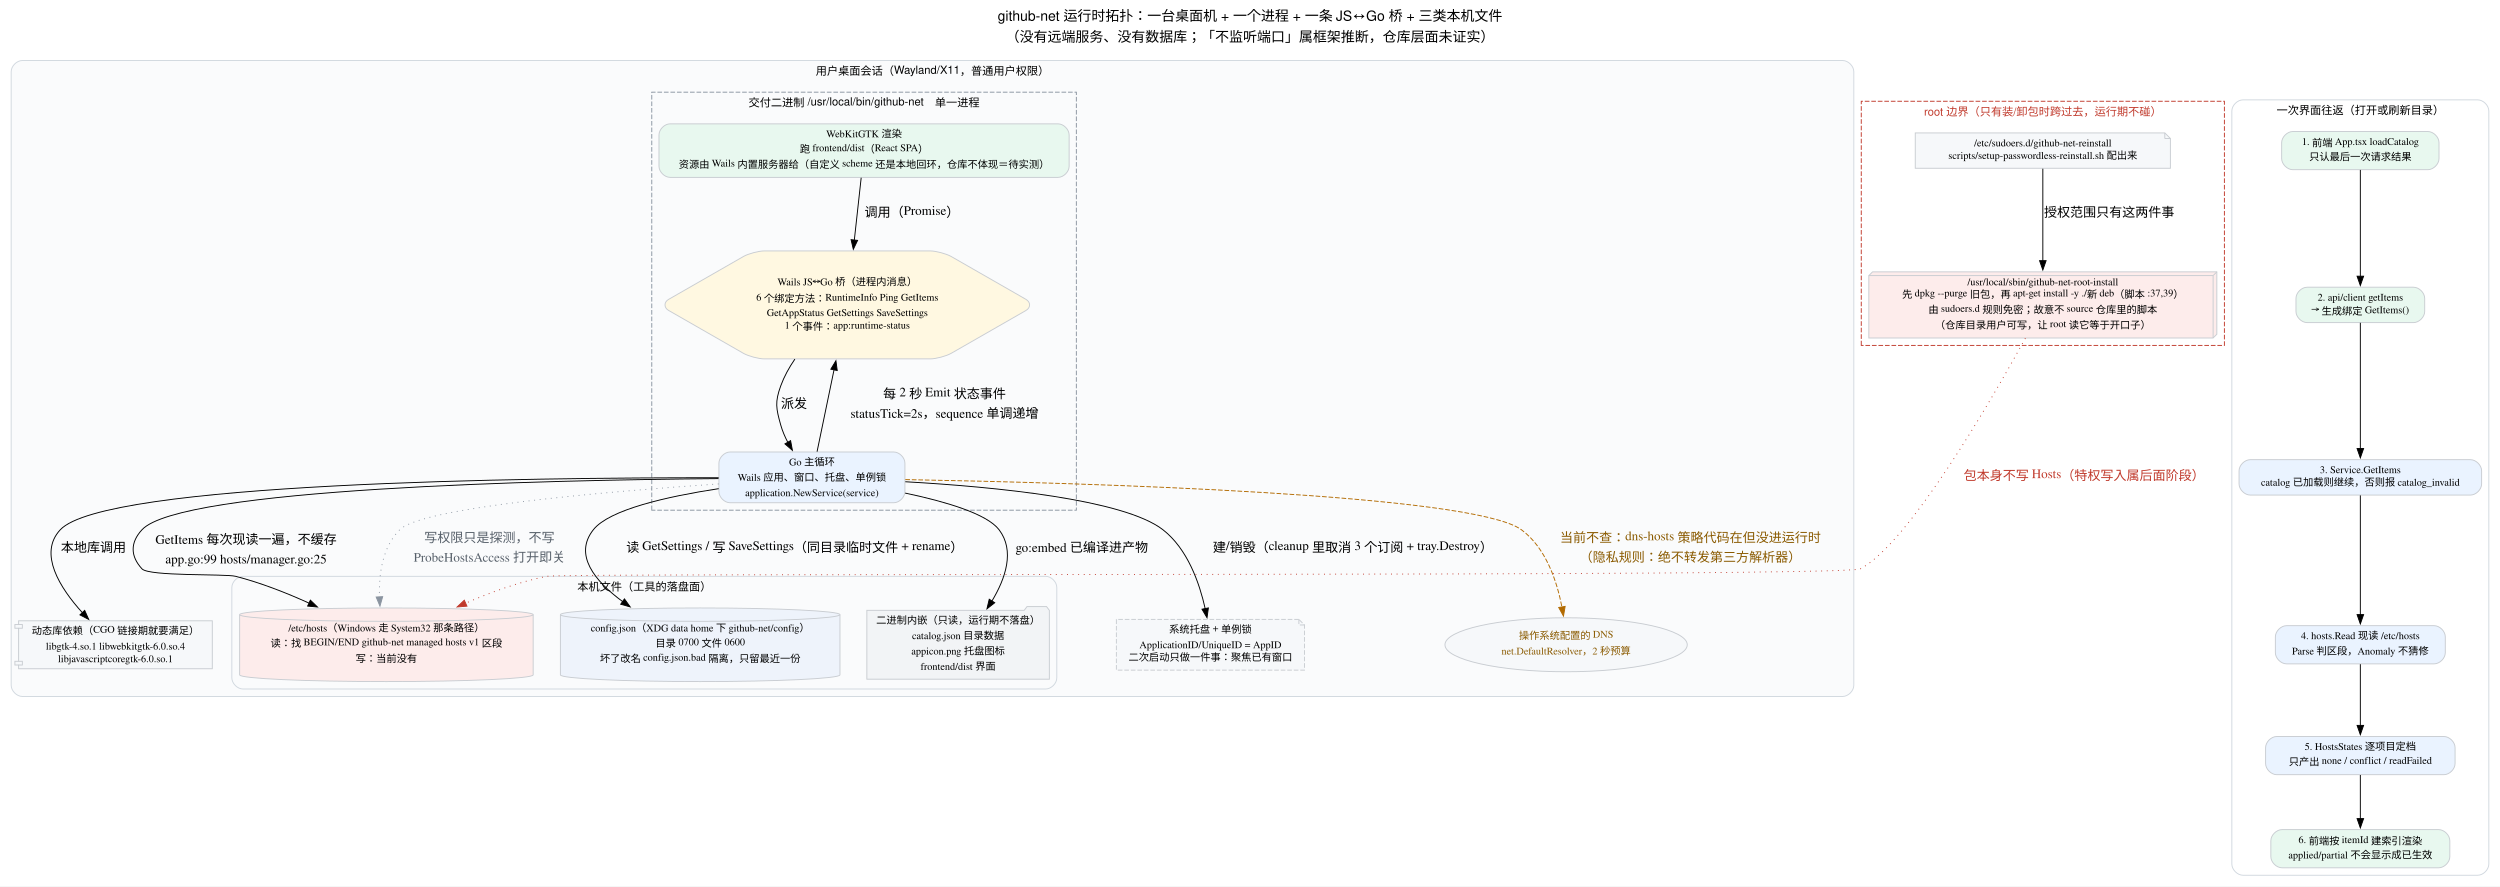
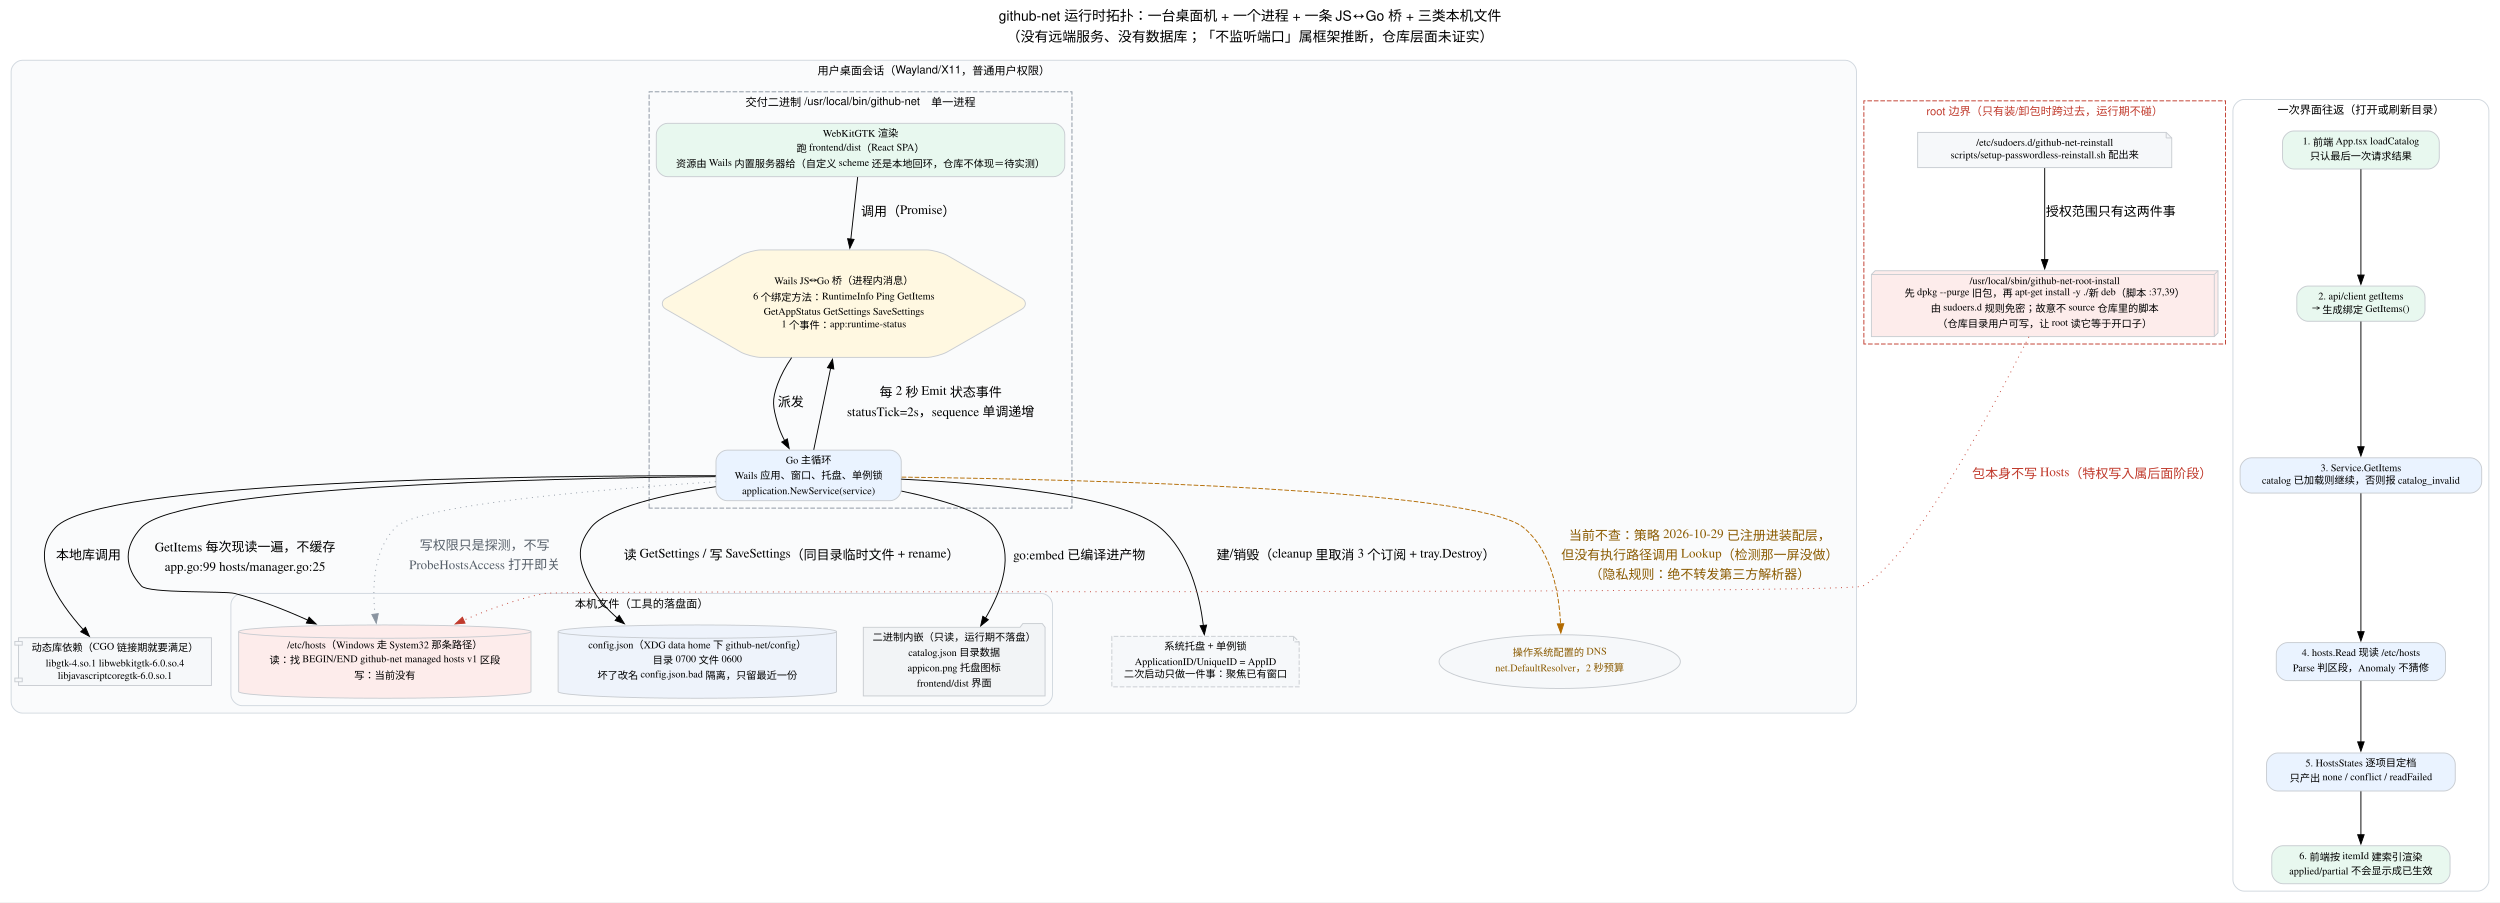
- <svg xmlns="http://www.w3.org/2000/svg" width="2685pt" height="952pt" viewBox="0.00 0.00 2685.00 952.00">
-   <g id="graph0" class="graph" transform="scale(1 1) rotate(0) translate(4 948.01)">
-     <polygon fill="white" stroke="none" points="-4,4 -4,-948.01 2681,-948.01 2681,4 -4,4" />
-     <text xml:space="preserve" text-anchor="middle" x="1338.5" y="-925.76" font-family="Helvetica,sans-Serif" font-size="15.00">github-net 运行时拓扑：一台桌面机 + 一个进程 + 一条 JS↔Go 桥 + 三类本机文件</text>
-     <text xml:space="preserve" text-anchor="middle" x="1338.5" y="-903.26" font-family="Helvetica,sans-Serif" font-size="15.00">（没有远端服务、没有数据库；「不监听端口」属框架推断，仓库层面未证实）</text>
+ <svg xmlns="http://www.w3.org/2000/svg" width="2696pt" height="973pt" viewBox="0.00 0.00 2696.00 973.00">
+   <g id="graph0" class="graph" transform="scale(1 1) rotate(0) translate(4 969.01)">
+     <polygon fill="white" stroke="none" points="-4,4 -4,-969.01 2692,-969.01 2692,4 -4,4" />
+     <text xml:space="preserve" text-anchor="middle" x="1344" y="-946.76" font-family="Helvetica,sans-Serif" font-size="15.00">github-net 运行时拓扑：一台桌面机 + 一个进程 + 一条 JS↔Go 桥 + 三类本机文件</text>
+     <text xml:space="preserve" text-anchor="middle" x="1344" y="-924.26" font-family="Helvetica,sans-Serif" font-size="15.00">（没有远端服务、没有数据库；「不监听端口」属框架推断，仓库层面未证实）</text>
    <g id="clust1" class="cluster">
-       <path fill="#fafbfc" stroke="#d0d7de" d="M20,-200C20,-200 1975,-200 1975,-200 1981,-200 1987,-206 1987,-212 1987,-212 1987,-871.01 1987,-871.01 1987,-877.01 1981,-883.01 1975,-883.01 1975,-883.01 20,-883.01 20,-883.01 14,-883.01 8,-877.01 8,-871.01 8,-871.01 8,-212 8,-212 8,-206 14,-200 20,-200" />
-       <text xml:space="preserve" text-anchor="middle" x="997.5" y="-867.61" font-family="Helvetica,sans-Serif" font-size="12.00">用户桌面会话（Wayland/X11，普通用户权限）</text>
+       <path fill="#fafbfc" stroke="#d0d7de" d="M20,-200C20,-200 1986,-200 1986,-200 1992,-200 1998,-206 1998,-212 1998,-212 1998,-892.01 1998,-892.01 1998,-898.01 1992,-904.01 1986,-904.01 1986,-904.01 20,-904.01 20,-904.01 14,-904.01 8,-898.01 8,-892.01 8,-892.01 8,-212 8,-212 8,-206 14,-200 20,-200" />
+       <text xml:space="preserve" text-anchor="middle" x="1003" y="-888.61" font-family="Helvetica,sans-Serif" font-size="12.00">用户桌面会话（Wayland/X11，普通用户权限）</text>
    </g>
    <g id="clust2" class="cluster">
-       <polygon fill="none" stroke="#8a94a0" stroke-dasharray="5,2" points="696,-400.06 696,-849.01 1152,-849.01 1152,-400.06 696,-400.06" />
-       <text xml:space="preserve" text-anchor="middle" x="924" y="-833.61" font-family="Helvetica,sans-Serif" font-size="12.00">交付二进制 /usr/local/bin/github-net　单一进程</text>
+       <polygon fill="none" stroke="#8a94a0" stroke-dasharray="5,2" points="696,-421.06 696,-870.01 1152,-870.01 1152,-421.06 696,-421.06" />
+       <text xml:space="preserve" text-anchor="middle" x="924" y="-854.61" font-family="Helvetica,sans-Serif" font-size="12.00">交付二进制 /usr/local/bin/github-net　单一进程</text>
    </g>
    <g id="clust3" class="cluster">
      <path fill="none" stroke="#d0d7de" d="M257,-208C257,-208 1119,-208 1119,-208 1125,-208 1131,-214 1131,-220 1131,-220 1131,-317.06 1131,-317.06 1131,-323.06 1125,-329.06 1119,-329.06 1119,-329.06 257,-329.06 257,-329.06 251,-329.06 245,-323.06 245,-317.06 245,-317.06 245,-220 245,-220 245,-214 251,-208 257,-208" />
      <text xml:space="preserve" text-anchor="middle" x="688" y="-313.66" font-family="Helvetica,sans-Serif" font-size="12.00">本机文件（工具的落盘面）</text>
    </g>
    <g id="clust4" class="cluster">
-       <polygon fill="none" stroke="#c0392b" stroke-dasharray="5,2" points="1995,-577.03 1995,-839.26 2385,-839.26 2385,-577.03 1995,-577.03" />
-       <text xml:space="preserve" text-anchor="middle" x="2190" y="-823.86" font-family="Helvetica,sans-Serif" font-size="12.00" fill="#c0392b">root 边界（只有装/卸包时跨过去，运行期不碰）</text>
+       <polygon fill="none" stroke="#c0392b" stroke-dasharray="5,2" points="2006,-598.03 2006,-860.26 2396,-860.26 2396,-598.03 2006,-598.03" />
+       <text xml:space="preserve" text-anchor="middle" x="2201" y="-844.86" font-family="Helvetica,sans-Serif" font-size="12.00" fill="#c0392b">root 边界（只有装/卸包时跨过去，运行期不碰）</text>
    </g>
    <g id="clust5" class="cluster">
-       <path fill="none" stroke="#d0d7de" d="M2405,-8C2405,-8 2657,-8 2657,-8 2663,-8 2669,-14 2669,-20 2669,-20 2669,-828.76 2669,-828.76 2669,-834.76 2663,-840.76 2657,-840.76 2657,-840.76 2405,-840.76 2405,-840.76 2399,-840.76 2393,-834.76 2393,-828.76 2393,-828.76 2393,-20 2393,-20 2393,-14 2399,-8 2405,-8" />
-       <text xml:space="preserve" text-anchor="middle" x="2531" y="-825.36" font-family="Helvetica,sans-Serif" font-size="12.00">一次界面往返（打开或刷新目录）</text>
+       <path fill="none" stroke="#d0d7de" d="M2416,-8C2416,-8 2668,-8 2668,-8 2674,-8 2680,-14 2680,-20 2680,-20 2680,-849.76 2680,-849.76 2680,-855.76 2674,-861.76 2668,-861.76 2668,-861.76 2416,-861.76 2416,-861.76 2410,-861.76 2404,-855.76 2404,-849.76 2404,-849.76 2404,-20 2404,-20 2404,-14 2410,-8 2416,-8" />
+       <text xml:space="preserve" text-anchor="middle" x="2542" y="-846.36" font-family="Helvetica,sans-Serif" font-size="12.00">一次界面往返（打开或刷新目录）</text>
    </g>
    <g id="node1" class="node">
-       <path fill="#e8f8ef" stroke="#c8ccd1" d="M1132.25,-815.01C1132.25,-815.01 715.75,-815.01 715.75,-815.01 709.75,-815.01 703.75,-809.01 703.75,-803.01 703.75,-803.01 703.75,-769.51 703.75,-769.51 703.75,-763.51 709.75,-757.51 715.75,-757.51 715.75,-757.51 1132.25,-757.51 1132.25,-757.51 1138.25,-757.51 1144.25,-763.51 1144.25,-769.51 1144.25,-769.51 1144.25,-803.01 1144.25,-803.01 1144.25,-809.01 1138.25,-815.01 1132.25,-815.01" />
-       <text xml:space="preserve" text-anchor="middle" x="924" y="-800.56" font-family="Times,serif" font-size="11.00">WebKitGTK 渲染</text>
-       <text xml:space="preserve" text-anchor="middle" x="924" y="-784.06" font-family="Times,serif" font-size="11.00">跑 frontend/dist（React SPA）</text>
-       <text xml:space="preserve" text-anchor="middle" x="924" y="-767.56" font-family="Times,serif" font-size="11.00">资源由 Wails 内置服务器给（自定义 scheme 还是本地回环，仓库不体现＝待实测）</text>
+       <path fill="#e8f8ef" stroke="#c8ccd1" d="M1132.25,-836.01C1132.25,-836.01 715.75,-836.01 715.75,-836.01 709.75,-836.01 703.75,-830.01 703.75,-824.01 703.75,-824.01 703.75,-790.51 703.75,-790.51 703.75,-784.51 709.75,-778.51 715.75,-778.51 715.75,-778.51 1132.25,-778.51 1132.25,-778.51 1138.25,-778.51 1144.25,-784.51 1144.25,-790.51 1144.25,-790.51 1144.25,-824.01 1144.25,-824.01 1144.25,-830.01 1138.25,-836.01 1132.25,-836.01" />
+       <text xml:space="preserve" text-anchor="middle" x="924" y="-821.56" font-family="Times,serif" font-size="11.00">WebKitGTK 渲染</text>
+       <text xml:space="preserve" text-anchor="middle" x="924" y="-805.06" font-family="Times,serif" font-size="11.00">跑 frontend/dist（React SPA）</text>
+       <text xml:space="preserve" text-anchor="middle" x="924" y="-788.56" font-family="Times,serif" font-size="11.00">资源由 Wails 内置服务器给（自定义 scheme 还是本地回环，仓库不体现＝待实测）</text>
    </g>
    <g id="node3" class="node">
-       <path fill="#fff8e1" stroke="#c8ccd1" d="M1097.88,-626.5C1097.88,-626.5 1017.55,-672.54 1017.55,-672.54 1012.35,-675.52 1001.14,-678.51 995.14,-678.51 995.14,-678.51 816.86,-678.51 816.86,-678.51 810.86,-678.51 799.65,-675.52 794.45,-672.54 794.45,-672.54 714.12,-626.5 714.12,-626.5 708.92,-623.52 708.92,-617.55 714.12,-614.57 714.12,-614.57 794.45,-568.53 794.45,-568.53 799.65,-565.55 810.86,-562.56 816.86,-562.56 816.86,-562.56 995.14,-562.56 995.14,-562.56 1001.14,-562.56 1012.35,-565.55 1017.55,-568.53 1017.55,-568.53 1097.88,-614.57 1097.88,-614.57 1103.08,-617.55 1103.08,-623.52 1097.88,-626.5" />
-       <text xml:space="preserve" text-anchor="middle" x="906" y="-641.58" font-family="Times,serif" font-size="11.00">Wails JS↔Go 桥（进程内消息）</text>
-       <text xml:space="preserve" text-anchor="middle" x="906" y="-625.08" font-family="Times,serif" font-size="11.00">6 个绑定方法：RuntimeInfo Ping GetItems</text>
-       <text xml:space="preserve" text-anchor="middle" x="906" y="-608.58" font-family="Times,serif" font-size="11.00">GetAppStatus GetSettings SaveSettings</text>
-       <text xml:space="preserve" text-anchor="middle" x="906" y="-595.08" font-family="Times,serif" font-size="11.00">1 个事件：app:runtime-status</text>
+       <path fill="#fff8e1" stroke="#c8ccd1" d="M1097.88,-647.5C1097.88,-647.5 1017.55,-693.54 1017.55,-693.54 1012.35,-696.52 1001.14,-699.51 995.14,-699.51 995.14,-699.51 816.86,-699.51 816.86,-699.51 810.86,-699.51 799.65,-696.52 794.45,-693.54 794.45,-693.54 714.12,-647.5 714.12,-647.5 708.92,-644.52 708.92,-638.55 714.12,-635.57 714.12,-635.57 794.45,-589.53 794.45,-589.53 799.65,-586.55 810.86,-583.56 816.86,-583.56 816.86,-583.56 995.14,-583.56 995.14,-583.56 1001.14,-583.56 1012.35,-586.55 1017.55,-589.53 1017.55,-589.53 1097.88,-635.57 1097.88,-635.57 1103.08,-638.55 1103.08,-644.52 1097.88,-647.5" />
+       <text xml:space="preserve" text-anchor="middle" x="906" y="-662.58" font-family="Times,serif" font-size="11.00">Wails JS↔Go 桥（进程内消息）</text>
+       <text xml:space="preserve" text-anchor="middle" x="906" y="-646.08" font-family="Times,serif" font-size="11.00">6 个绑定方法：RuntimeInfo Ping GetItems</text>
+       <text xml:space="preserve" text-anchor="middle" x="906" y="-629.58" font-family="Times,serif" font-size="11.00">GetAppStatus GetSettings SaveSettings</text>
+       <text xml:space="preserve" text-anchor="middle" x="906" y="-616.08" font-family="Times,serif" font-size="11.00">1 个事件：app:runtime-status</text>
    </g>
    <g id="edge1" class="edge">
-       <path fill="none" stroke="black" d="M920.91,-757.11C918.88,-738.65 916.13,-713.66 913.54,-690.16" />
-       <polygon fill="black" stroke="black" points="917.03,-689.84 912.46,-680.28 910.07,-690.61 917.03,-689.84" />
-       <text xml:space="preserve" text-anchor="middle" x="975.41" y="-715.21" font-family="Times,serif" font-size="14.00">调用（Promise）</text>
+       <path fill="none" stroke="black" d="M920.91,-778.11C918.88,-759.65 916.13,-734.66 913.54,-711.16" />
+       <polygon fill="black" stroke="black" points="917.03,-710.84 912.46,-701.28 910.07,-711.61 917.03,-710.84" />
+       <text xml:space="preserve" text-anchor="middle" x="975.41" y="-736.21" font-family="Times,serif" font-size="14.00">调用（Promise）</text>
    </g>
    <g id="node2" class="node">
-       <path fill="#eaf3ff" stroke="#c8ccd1" d="M955.88,-462.56C955.88,-462.56 780.12,-462.56 780.12,-462.56 774.12,-462.56 768.12,-456.56 768.12,-450.56 768.12,-450.56 768.12,-420.06 768.12,-420.06 768.12,-414.06 774.12,-408.06 780.12,-408.06 780.12,-408.06 955.88,-408.06 955.88,-408.06 961.88,-408.06 967.88,-414.06 967.88,-420.06 967.88,-420.06 967.88,-450.56 967.88,-450.56 967.88,-456.56 961.88,-462.56 955.88,-462.56" />
-       <text xml:space="preserve" text-anchor="middle" x="868" y="-448.11" font-family="Times,serif" font-size="11.00">Go 主循环</text>
-       <text xml:space="preserve" text-anchor="middle" x="868" y="-431.61" font-family="Times,serif" font-size="11.00">Wails 应用、窗口、托盘、单例锁</text>
-       <text xml:space="preserve" text-anchor="middle" x="868" y="-415.11" font-family="Times,serif" font-size="11.00">application.NewService(service)</text>
+       <path fill="#eaf3ff" stroke="#c8ccd1" d="M955.88,-483.56C955.88,-483.56 780.12,-483.56 780.12,-483.56 774.12,-483.56 768.12,-477.56 768.12,-471.56 768.12,-471.56 768.12,-441.06 768.12,-441.06 768.12,-435.06 774.12,-429.06 780.12,-429.06 780.12,-429.06 955.88,-429.06 955.88,-429.06 961.88,-429.06 967.88,-435.06 967.88,-441.06 967.88,-441.06 967.88,-471.56 967.88,-471.56 967.88,-477.56 961.88,-483.56 955.88,-483.56" />
+       <text xml:space="preserve" text-anchor="middle" x="868" y="-469.11" font-family="Times,serif" font-size="11.00">Go 主循环</text>
+       <text xml:space="preserve" text-anchor="middle" x="868" y="-452.61" font-family="Times,serif" font-size="11.00">Wails 应用、窗口、托盘、单例锁</text>
+       <text xml:space="preserve" text-anchor="middle" x="868" y="-436.11" font-family="Times,serif" font-size="11.00">application.NewService(service)</text>
    </g>
    <g id="edge3" class="edge">
-       <path fill="none" stroke="black" d="M873.52,-462.91C878.29,-485.94 885.42,-520.29 891.78,-550.96" />
-       <polygon fill="black" stroke="black" points="888.32,-551.5 893.77,-560.58 895.17,-550.08 888.32,-551.5" />
-       <text xml:space="preserve" text-anchor="middle" x="1010.39" y="-520.26" font-family="Times,serif" font-size="14.00">每 2 秒 Emit 状态事件</text>
-       <text xml:space="preserve" text-anchor="middle" x="1010.39" y="-499.26" font-family="Times,serif" font-size="14.00">statusTick=2s，sequence 单调递增</text>
+       <path fill="none" stroke="black" d="M873.52,-483.91C878.29,-506.94 885.42,-541.29 891.78,-571.96" />
+       <polygon fill="black" stroke="black" points="888.32,-572.5 893.77,-581.58 895.17,-571.08 888.32,-572.5" />
+       <text xml:space="preserve" text-anchor="middle" x="1010.39" y="-541.26" font-family="Times,serif" font-size="14.00">每 2 秒 Emit 状态事件</text>
+       <text xml:space="preserve" text-anchor="middle" x="1010.39" y="-520.26" font-family="Times,serif" font-size="14.00">statusTick=2s，sequence 单调递增</text>
    </g>
    <g id="node4" class="node">
      <polygon fill="#f6f8fa" stroke="#c8ccd1" points="224,-281.28 16,-281.28 16,-277.28 12,-277.28 12,-273.28 16,-273.28 16,-237.78 12,-237.78 12,-233.78 16,-233.78 16,-229.78 224,-229.78 224,-281.28" />
      <polyline fill="none" stroke="#c8ccd1" points="16,-277.28 20,-277.28 20,-273.28 16,-273.28" />
      <polyline fill="none" stroke="#c8ccd1" points="16,-237.78 20,-237.78 20,-233.78 16,-233.78" />
      <text xml:space="preserve" text-anchor="middle" x="120" y="-266.83" font-family="Times,serif" font-size="11.00">动态库依赖（CGO 链接期就要满足）</text>
      <text xml:space="preserve" text-anchor="middle" x="120" y="-250.33" font-family="Times,serif" font-size="11.00">libgtk-4.so.1 libwebkitgtk-6.0.so.4</text>
      <text xml:space="preserve" text-anchor="middle" x="120" y="-236.83" font-family="Times,serif" font-size="11.00">libjavascriptcoregtk-6.0.so.1</text>
    </g>
    <g id="edge4" class="edge">
-       <path fill="none" stroke="black" d="M767.83,-434.92C562.28,-435.11 108.06,-429.72 60.75,-379.06 36.88,-353.51 60.41,-316.55 84.51,-289.92" />
-       <polygon fill="black" stroke="black" points="86.94,-292.44 91.26,-282.76 81.85,-287.63 86.94,-292.44" />
-       <text xml:space="preserve" text-anchor="middle" x="96.38" y="-355.26" font-family="Times,serif" font-size="14.00">本地库调用</text>
+       <path fill="none" stroke="black" d="M768,-455.96C561.55,-456.26 103.42,-451.09 55.75,-400.06 26.32,-368.56 57.63,-321.32 85.96,-289.74" />
+       <polygon fill="black" stroke="black" points="88.18,-292.49 92.4,-282.78 83.04,-287.74 88.18,-292.49" />
+       <text xml:space="preserve" text-anchor="middle" x="91.38" y="-365.76" font-family="Times,serif" font-size="14.00">本地库调用</text>
    </g>
    <g id="node5" class="node">
      <path fill="#fdeceb" stroke="#c8ccd1" d="M568.62,-287.88C568.62,-291.84 497.97,-295.06 411,-295.06 324.03,-295.06 253.38,-291.84 253.38,-287.88 253.38,-287.88 253.38,-223.19 253.38,-223.19 253.38,-219.22 324.03,-216 411,-216 497.97,-216 568.62,-219.22 568.62,-223.19 568.62,-223.19 568.62,-287.88 568.62,-287.88" />
      <path fill="none" stroke="#c8ccd1" d="M568.62,-287.88C568.62,-283.91 497.97,-280.69 411,-280.69 324.03,-280.69 253.38,-283.91 253.38,-287.88" />
      <text xml:space="preserve" text-anchor="middle" x="411" y="-269.83" font-family="Times,serif" font-size="11.00">/etc/hosts（Windows 走 System32 那条路径）</text>
      <text xml:space="preserve" text-anchor="middle" x="411" y="-253.33" font-family="Times,serif" font-size="11.00">读：找 BEGIN/END github-net managed hosts v1 区段</text>
      <text xml:space="preserve" text-anchor="middle" x="411" y="-236.83" font-family="Times,serif" font-size="11.00">写：当前没有</text>
    </g>
    <g id="edge5" class="edge">
-       <path fill="none" stroke="black" d="M767.65,-433.99C579.67,-432.34 189.68,-423.53 148.5,-379.06 135.82,-365.37 135.84,-350.78 148.5,-337.06 156.1,-328.83 238.15,-331.84 249,-329.06 275.52,-322.29 303.13,-311.48 327.89,-300.26" />
+       <path fill="none" stroke="black" d="M767.65,-454.99C579.67,-453.34 189.68,-444.53 148.5,-400.06 129.47,-379.52 129.5,-357.63 148.5,-337.06 156.1,-328.83 238.15,-331.84 249,-329.06 275.52,-322.29 303.13,-311.48 327.89,-300.26" />
      <polygon fill="black" stroke="black" points="329.34,-303.45 336.94,-296.07 326.4,-297.1 329.34,-303.45" />
-       <text xml:space="preserve" text-anchor="middle" x="260.25" y="-363.89" font-family="Times,serif" font-size="14.00">GetItems 每次现读一遍，不缓存</text>
-       <text xml:space="preserve" text-anchor="middle" x="260.25" y="-342.89" font-family="Times,serif" font-size="14.00">app.go:99 hosts/manager.go:25</text>
+       <text xml:space="preserve" text-anchor="middle" x="260.25" y="-374.39" font-family="Times,serif" font-size="14.00">GetItems 每次现读一遍，不缓存</text>
+       <text xml:space="preserve" text-anchor="middle" x="260.25" y="-353.39" font-family="Times,serif" font-size="14.00">app.go:99 hosts/manager.go:25</text>
    </g>
    <g id="edge11" class="edge">
-       <path fill="none" stroke="#8a94a0" stroke-dasharray="1,5" d="M767.86,-428.28C644.71,-419.89 448.96,-402.97 425.25,-379.06 406.81,-360.47 402.74,-331.68 403.51,-306.68" />
-       <polygon fill="#8a94a0" stroke="#8a94a0" points="406.98,-307.22 404.08,-297.03 400,-306.8 406.98,-307.22" />
-       <text xml:space="preserve" text-anchor="middle" x="521.62" y="-365.76" font-family="Times,serif" font-size="14.00" fill="#57606a">写权限只是探测，不写</text>
-       <text xml:space="preserve" text-anchor="middle" x="521.62" y="-344.76" font-family="Times,serif" font-size="14.00" fill="#57606a">ProbeHostsAccess 打开即关</text>
+       <path fill="none" stroke="#8a94a0" stroke-dasharray="1,5" d="M767.85,-449.52C643.76,-441.34 445.72,-424.62 422.25,-400.06 399.02,-375.76 397.09,-337.38 400.5,-306.42" />
+       <polygon fill="#8a94a0" stroke="#8a94a0" points="403.92,-307.27 401.76,-296.89 396.98,-306.35 403.92,-307.27" />
+       <text xml:space="preserve" text-anchor="middle" x="518.62" y="-376.26" font-family="Times,serif" font-size="14.00" fill="#57606a">写权限只是探测，不写</text>
+       <text xml:space="preserve" text-anchor="middle" x="518.62" y="-355.26" font-family="Times,serif" font-size="14.00" fill="#57606a">ProbeHostsAccess 打开即关</text>
    </g>
    <g id="node6" class="node">
      <path fill="#eef3fb" stroke="#c8ccd1" d="M898.12,-287.88C898.12,-291.84 830.84,-295.06 748,-295.06 665.16,-295.06 597.88,-291.84 597.88,-287.88 597.88,-287.88 597.88,-223.19 597.88,-223.19 597.88,-219.22 665.16,-216 748,-216 830.84,-216 898.12,-219.22 898.12,-223.19 898.12,-223.19 898.12,-287.88 898.12,-287.88" />
      <path fill="none" stroke="#c8ccd1" d="M898.12,-287.88C898.12,-283.91 830.84,-280.69 748,-280.69 665.16,-280.69 597.88,-283.91 597.88,-287.88" />
      <text xml:space="preserve" text-anchor="middle" x="748" y="-269.83" font-family="Times,serif" font-size="11.00">config.json（XDG data home 下 github-net/config）</text>
      <text xml:space="preserve" text-anchor="middle" x="748" y="-253.33" font-family="Times,serif" font-size="11.00">目录 0700 文件 0600</text>
      <text xml:space="preserve" text-anchor="middle" x="748" y="-236.83" font-family="Times,serif" font-size="11.00">坏了改名 config.json.bad 隔离，只留最近一份</text>
    </g>
    <g id="edge6" class="edge">
-       <path fill="none" stroke="black" d="M767.88,-423.18C712.05,-414.68 650.37,-400.68 633.25,-379.06 612.01,-352.24 634.38,-324.24 664.84,-301.8" />
-       <polygon fill="black" stroke="black" points="666.65,-304.8 672.83,-296.19 662.63,-299.07 666.65,-304.8" />
-       <text xml:space="preserve" text-anchor="middle" x="849.62" y="-355.26" font-family="Times,serif" font-size="14.00">读 GetSettings / 写 SaveSettings（同目录临时文件 + rename）</text>
+       <path fill="none" stroke="black" d="M767.88,-444.18C712.05,-435.68 650.37,-421.68 633.25,-400.06 615.87,-378.11 620.33,-361.91 633.25,-337.06 640.09,-323.9 650.19,-312.44 661.59,-302.61" />
+       <polygon fill="black" stroke="black" points="663.76,-305.36 669.35,-296.37 659.37,-299.91 663.76,-305.36" />
+       <text xml:space="preserve" text-anchor="middle" x="849.62" y="-365.76" font-family="Times,serif" font-size="14.00">读 GetSettings / 写 SaveSettings（同目录临时文件 + rename）</text>
    </g>
    <g id="node7" class="node">
      <polygon fill="#f2f4f6" stroke="#c8ccd1" points="1123,-292.53 1120,-296.53 1099,-296.53 1096,-292.53 927,-292.53 927,-218.53 1123,-218.53 1123,-292.53" />
      <text xml:space="preserve" text-anchor="middle" x="1025" y="-278.08" font-family="Times,serif" font-size="11.00">二进制内嵌（只读，运行期不落盘）</text>
      <text xml:space="preserve" text-anchor="middle" x="1025" y="-261.58" font-family="Times,serif" font-size="11.00">catalog.json 目录数据</text>
      <text xml:space="preserve" text-anchor="middle" x="1025" y="-245.08" font-family="Times,serif" font-size="11.00">appicon.png 托盘图标</text>
      <text xml:space="preserve" text-anchor="middle" x="1025" y="-228.58" font-family="Times,serif" font-size="11.00">frontend/dist 界面</text>
    </g>
    <g id="edge7" class="edge">
-       <path fill="none" stroke="black" d="M968.14,-418.43C1011.78,-409.28 1055.97,-396.15 1069,-379.06 1086.12,-356.61 1076.05,-326.89 1061.26,-302.35" />
-       <polygon fill="black" stroke="black" points="1064.34,-300.67 1055.99,-294.15 1058.45,-304.45 1064.34,-300.67" />
-       <text xml:space="preserve" text-anchor="middle" x="1157.85" y="-355.26" font-family="Times,serif" font-size="14.00">go:embed 已编译进产物</text>
+       <path fill="none" stroke="black" d="M968.14,-439.43C1011.78,-430.28 1055.97,-417.15 1069,-400.06 1090.67,-371.63 1076.49,-332.47 1058.65,-302.23" />
+       <polygon fill="black" stroke="black" points="1061.82,-300.69 1053.57,-294.04 1055.87,-304.38 1061.82,-300.69" />
+       <text xml:space="preserve" text-anchor="middle" x="1159.83" y="-365.76" font-family="Times,serif" font-size="14.00">go:embed 已编译进产物</text>
    </g>
    <g id="node8" class="node">
      <polygon fill="#f6f8fa" stroke="#c8ccd1" stroke-dasharray="5,2" points="1391,-282.78 1195,-282.78 1195,-228.28 1397,-228.28 1397,-276.78 1391,-282.78" />
      <polyline fill="none" stroke="#c8ccd1" stroke-dasharray="5,2" points="1391,-282.78 1391,-276.78" />
      <polyline fill="none" stroke="#c8ccd1" stroke-dasharray="5,2" points="1397,-276.78 1391,-276.78" />
      <text xml:space="preserve" text-anchor="middle" x="1296" y="-268.33" font-family="Times,serif" font-size="11.00">系统托盘 + 单例锁</text>
      <text xml:space="preserve" text-anchor="middle" x="1296" y="-251.83" font-family="Times,serif" font-size="11.00">ApplicationID/UniqueID = AppID</text>
      <text xml:space="preserve" text-anchor="middle" x="1296" y="-238.33" font-family="Times,serif" font-size="11.00">二次启动只做一件事：聚焦已有窗口</text>
    </g>
    <g id="edge8" class="edge">
-       <path fill="none" stroke="black" d="M968.3,-430.61C1065.12,-425.13 1203.03,-411.7 1245,-379.06 1271.38,-358.55 1284.24,-321.96 1290.43,-294.08" />
-       <polygon fill="black" stroke="black" points="1293.79,-295.1 1292.33,-284.61 1286.93,-293.73 1293.79,-295.1" />
-       <text xml:space="preserve" text-anchor="middle" x="1449.03" y="-355.26" font-family="Times,serif" font-size="14.00">建/销毁（cleanup 里取消 3 个订阅 + tray.Destroy）</text>
+       <path fill="none" stroke="black" d="M967.92,-452.31C1065.67,-447.38 1205.7,-434.38 1247,-400.06 1278.25,-374.1 1289.63,-327.29 1293.74,-294.19" />
+       <polygon fill="black" stroke="black" points="1297.18,-294.93 1294.75,-284.62 1290.22,-294.2 1297.18,-294.93" />
+       <text xml:space="preserve" text-anchor="middle" x="1458.41" y="-365.76" font-family="Times,serif" font-size="14.00">建/销毁（cleanup 里取消 3 个订阅 + tray.Destroy）</text>
    </g>
    <g id="node9" class="node">
      <ellipse fill="#f6f8fa" stroke="#c8ccd1" cx="1678" cy="-255.53" rx="130.11" ry="28.99" />
      <text xml:space="preserve" text-anchor="middle" x="1678" y="-261.58" font-family="Times,serif" font-size="11.00" fill="#8a5a00">操作系统配置的 DNS</text>
      <text xml:space="preserve" text-anchor="middle" x="1678" y="-245.08" font-family="Times,serif" font-size="11.00" fill="#8a5a00">net.DefaultResolver，2 秒预算</text>
    </g>
    <g id="edge9" class="edge">
-       <path fill="none" stroke="#b26a00" stroke-dasharray="5,2" d="M968.31,-432.93C1163.07,-429.4 1577.94,-417.41 1630,-379.06 1656.27,-359.71 1668.17,-323.81 1673.55,-295.85" />
-       <polygon fill="#b26a00" stroke="#b26a00" points="1676.95,-296.75 1675.18,-286.31 1670.05,-295.58 1676.95,-296.75" />
-       <text xml:space="preserve" text-anchor="middle" x="1811.51" y="-365.76" font-family="Times,serif" font-size="14.00" fill="#8a5a00">当前不查：dns-hosts 策略代码在但没进运行时</text>
-       <text xml:space="preserve" text-anchor="middle" x="1811.51" y="-344.76" font-family="Times,serif" font-size="14.00" fill="#8a5a00">（隐私规则：绝不转发第三方解析器）</text>
+       <path fill="none" stroke="#b26a00" stroke-dasharray="5,2" d="M968.34,-454.5C1165.42,-451.98 1588.35,-441.74 1639,-400.06 1669.32,-375.11 1677.38,-329.16 1678.93,-295.96" />
+       <polygon fill="#b26a00" stroke="#b26a00" points="1682.42,-296.4 1679.19,-286.31 1675.42,-296.21 1682.42,-296.4" />
+       <text xml:space="preserve" text-anchor="middle" x="1829.1" y="-386.76" font-family="Times,serif" font-size="14.00" fill="#8a5a00">当前不查：策略 2026-10-29 已注册进装配层，</text>
+       <text xml:space="preserve" text-anchor="middle" x="1829.1" y="-365.76" font-family="Times,serif" font-size="14.00" fill="#8a5a00">但没有执行路径调用 Lookup（检测那一屏没做）</text>
+       <text xml:space="preserve" text-anchor="middle" x="1829.1" y="-344.76" font-family="Times,serif" font-size="14.00" fill="#8a5a00">（隐私规则：绝不转发第三方解析器）</text>
    </g>
    <g id="edge2" class="edge">
-       <path fill="none" stroke="black" d="M849.7,-562.33C843.5,-553.3 838.13,-543.6 834.5,-533.56 828.15,-516.01 829.48,-509.54 834.5,-491.56 836.28,-485.2 839.02,-478.83 842.17,-472.81" />
-       <polygon fill="black" stroke="black" points="845.08,-474.77 847.03,-464.36 839.01,-471.28 845.08,-474.77" />
-       <text xml:space="preserve" text-anchor="middle" x="848.75" y="-509.76" font-family="Times,serif" font-size="14.00">派发</text>
+       <path fill="none" stroke="black" d="M849.7,-583.33C843.5,-574.3 838.13,-564.6 834.5,-554.56 828.15,-537.01 829.48,-530.54 834.5,-512.56 836.28,-506.2 839.02,-499.83 842.17,-493.81" />
+       <polygon fill="black" stroke="black" points="845.08,-495.77 847.03,-485.36 839.01,-492.28 845.08,-495.77" />
+       <text xml:space="preserve" text-anchor="middle" x="848.75" y="-530.76" font-family="Times,serif" font-size="14.00">派发</text>
    </g>
    <g id="node10" class="node">
-       <polygon fill="#fdeceb" stroke="#c8ccd1" points="2376.88,-656.03 2007.12,-656.03 2003.12,-652.03 2003.12,-585.03 2372.88,-585.03 2376.88,-589.03 2376.88,-656.03" />
-       <polyline fill="none" stroke="#c8ccd1" points="2372.88,-652.03 2003.12,-652.03" />
-       <polyline fill="none" stroke="#c8ccd1" points="2372.88,-652.03 2372.88,-585.03" />
-       <polyline fill="none" stroke="#c8ccd1" points="2372.88,-652.03 2376.88,-656.03" />
-       <text xml:space="preserve" text-anchor="middle" x="2190" y="-641.58" font-family="Times,serif" font-size="11.00">/usr/local/sbin/github-net-root-install</text>
-       <text xml:space="preserve" text-anchor="middle" x="2190" y="-628.08" font-family="Times,serif" font-size="11.00">先 dpkg --purge 旧包，再 apt-get install -y ./新 deb（脚本 :37,39）</text>
-       <text xml:space="preserve" text-anchor="middle" x="2190" y="-611.58" font-family="Times,serif" font-size="11.00">由 sudoers.d 规则免密；故意不 source 仓库里的脚本</text>
-       <text xml:space="preserve" text-anchor="middle" x="2190" y="-595.08" font-family="Times,serif" font-size="11.00">（仓库目录用户可写，让 root 读它等于开口子）</text>
+       <polygon fill="#fdeceb" stroke="#c8ccd1" points="2387.88,-677.03 2018.12,-677.03 2014.12,-673.03 2014.12,-606.03 2383.88,-606.03 2387.88,-610.03 2387.88,-677.03" />
+       <polyline fill="none" stroke="#c8ccd1" points="2383.88,-673.03 2014.12,-673.03" />
+       <polyline fill="none" stroke="#c8ccd1" points="2383.88,-673.03 2383.88,-606.03" />
+       <polyline fill="none" stroke="#c8ccd1" points="2383.88,-673.03 2387.88,-677.03" />
+       <text xml:space="preserve" text-anchor="middle" x="2201" y="-662.58" font-family="Times,serif" font-size="11.00">/usr/local/sbin/github-net-root-install</text>
+       <text xml:space="preserve" text-anchor="middle" x="2201" y="-649.08" font-family="Times,serif" font-size="11.00">先 dpkg --purge 旧包，再 apt-get install -y ./新 deb（脚本 :37,39）</text>
+       <text xml:space="preserve" text-anchor="middle" x="2201" y="-632.58" font-family="Times,serif" font-size="11.00">由 sudoers.d 规则免密；故意不 source 仓库里的脚本</text>
+       <text xml:space="preserve" text-anchor="middle" x="2201" y="-616.08" font-family="Times,serif" font-size="11.00">（仓库目录用户可写，让 root 读它等于开口子）</text>
    </g>
    <g id="edge12" class="edge">
-       <path fill="none" stroke="#c0392b" stroke-dasharray="1,5" d="M2171.28,-584.75C2133.15,-515.42 2045.75,-364.33 1994,-337.06 1976.66,-327.93 602.2,-333 583,-329.06 553.58,-323.03 522.93,-311.86 495.78,-300.06" />
-       <polygon fill="#c0392b" stroke="#c0392b" points="497.5,-297 486.94,-296.13 494.66,-303.39 497.5,-297" />
-       <text xml:space="preserve" text-anchor="middle" x="2234.4" y="-432.51" font-family="Times,serif" font-size="14.00" fill="#c0392b">包本身不写 Hosts（特权写入属后面阶段）</text>
+       <path fill="none" stroke="#c0392b" stroke-dasharray="1,5" d="M2183.9,-605.73C2147.14,-532.54 2059.52,-366.95 2005,-337.06 1987.68,-327.57 602.35,-333.03 583,-329.06 553.58,-323.03 522.93,-311.86 495.78,-300.06" />
+       <polygon fill="#c0392b" stroke="#c0392b" points="497.5,-297 486.94,-296.14 494.66,-303.39 497.5,-297" />
+       <text xml:space="preserve" text-anchor="middle" x="2252.2" y="-453.51" font-family="Times,serif" font-size="14.00" fill="#c0392b">包本身不写 Hosts（特权写入属后面阶段）</text>
    </g>
    <g id="node11" class="node">
-       <polygon fill="#f6f8fa" stroke="#c8ccd1" points="2321,-805.26 2053,-805.26 2053,-767.26 2327,-767.26 2327,-799.26 2321,-805.26" />
-       <polyline fill="none" stroke="#c8ccd1" points="2321,-805.26 2321,-799.26" />
-       <polyline fill="none" stroke="#c8ccd1" points="2327,-799.26 2321,-799.26" />
-       <text xml:space="preserve" text-anchor="middle" x="2190" y="-790.81" font-family="Times,serif" font-size="11.00">/etc/sudoers.d/github-net-reinstall</text>
-       <text xml:space="preserve" text-anchor="middle" x="2190" y="-777.31" font-family="Times,serif" font-size="11.00">scripts/setup-passwordless-reinstall.sh 配出来</text>
+       <polygon fill="#f6f8fa" stroke="#c8ccd1" points="2332,-826.26 2064,-826.26 2064,-788.26 2338,-788.26 2338,-820.26 2332,-826.26" />
+       <polyline fill="none" stroke="#c8ccd1" points="2332,-826.26 2332,-820.26" />
+       <polyline fill="none" stroke="#c8ccd1" points="2338,-820.26 2332,-820.26" />
+       <text xml:space="preserve" text-anchor="middle" x="2201" y="-811.81" font-family="Times,serif" font-size="11.00">/etc/sudoers.d/github-net-reinstall</text>
+       <text xml:space="preserve" text-anchor="middle" x="2201" y="-798.31" font-family="Times,serif" font-size="11.00">scripts/setup-passwordless-reinstall.sh 配出来</text>
    </g>
    <g id="edge10" class="edge">
-       <path fill="none" stroke="black" d="M2190,-766.79C2190,-742.93 2190,-700.54 2190,-667.7" />
-       <polygon fill="black" stroke="black" points="2193.5,-668.04 2190,-658.04 2186.5,-668.04 2193.5,-668.04" />
-       <text xml:space="preserve" text-anchor="middle" x="2261.25" y="-715.21" font-family="Times,serif" font-size="14.00">授权范围只有这两件事</text>
+       <path fill="none" stroke="black" d="M2201,-787.79C2201,-763.93 2201,-721.54 2201,-688.7" />
+       <polygon fill="black" stroke="black" points="2204.5,-689.04 2201,-679.04 2197.5,-689.04 2204.5,-689.04" />
+       <text xml:space="preserve" text-anchor="middle" x="2272.25" y="-736.21" font-family="Times,serif" font-size="14.00">授权范围只有这两件事</text>
    </g>
    <g id="node12" class="node">
-       <path fill="#e8f8ef" stroke="#c8ccd1" d="M2603.5,-806.76C2603.5,-806.76 2458.5,-806.76 2458.5,-806.76 2452.5,-806.76 2446.5,-800.76 2446.5,-794.76 2446.5,-794.76 2446.5,-777.76 2446.5,-777.76 2446.5,-771.76 2452.5,-765.76 2458.5,-765.76 2458.5,-765.76 2603.5,-765.76 2603.5,-765.76 2609.5,-765.76 2615.5,-771.76 2615.5,-777.76 2615.5,-777.76 2615.5,-794.76 2615.5,-794.76 2615.5,-800.76 2609.5,-806.76 2603.5,-806.76" />
-       <text xml:space="preserve" text-anchor="middle" x="2531" y="-792.31" font-family="Times,serif" font-size="11.00">1. 前端 App.tsx loadCatalog</text>
-       <text xml:space="preserve" text-anchor="middle" x="2531" y="-775.81" font-family="Times,serif" font-size="11.00">只认最后一次请求结果</text>
+       <path fill="#e8f8ef" stroke="#c8ccd1" d="M2614.5,-827.76C2614.5,-827.76 2469.5,-827.76 2469.5,-827.76 2463.5,-827.76 2457.5,-821.76 2457.5,-815.76 2457.5,-815.76 2457.5,-798.76 2457.5,-798.76 2457.5,-792.76 2463.5,-786.76 2469.5,-786.76 2469.5,-786.76 2614.5,-786.76 2614.5,-786.76 2620.5,-786.76 2626.5,-792.76 2626.5,-798.76 2626.5,-798.76 2626.5,-815.76 2626.5,-815.76 2626.5,-821.76 2620.5,-827.76 2614.5,-827.76" />
+       <text xml:space="preserve" text-anchor="middle" x="2542" y="-813.31" font-family="Times,serif" font-size="11.00">1. 前端 App.tsx loadCatalog</text>
+       <text xml:space="preserve" text-anchor="middle" x="2542" y="-796.81" font-family="Times,serif" font-size="11.00">只认最后一次请求结果</text>
    </g>
    <g id="node13" class="node">
-       <path fill="#e8f8ef" stroke="#c8ccd1" d="M2588.12,-639.53C2588.12,-639.53 2473.88,-639.53 2473.88,-639.53 2467.88,-639.53 2461.88,-633.53 2461.88,-627.53 2461.88,-627.53 2461.88,-613.53 2461.88,-613.53 2461.88,-607.53 2467.88,-601.53 2473.88,-601.53 2473.88,-601.53 2588.12,-601.53 2588.12,-601.53 2594.12,-601.53 2600.12,-607.53 2600.12,-613.53 2600.12,-613.53 2600.12,-627.53 2600.12,-627.53 2600.12,-633.53 2594.12,-639.53 2588.12,-639.53" />
-       <text xml:space="preserve" text-anchor="middle" x="2531" y="-625.08" font-family="Times,serif" font-size="11.00">2. api/client getItems</text>
-       <text xml:space="preserve" text-anchor="middle" x="2531" y="-611.58" font-family="Times,serif" font-size="11.00">→ 生成绑定 GetItems()</text>
+       <path fill="#e8f8ef" stroke="#c8ccd1" d="M2599.12,-660.53C2599.12,-660.53 2484.88,-660.53 2484.88,-660.53 2478.88,-660.53 2472.88,-654.53 2472.88,-648.53 2472.88,-648.53 2472.88,-634.53 2472.88,-634.53 2472.88,-628.53 2478.88,-622.53 2484.88,-622.53 2484.88,-622.53 2599.12,-622.53 2599.12,-622.53 2605.12,-622.53 2611.12,-628.53 2611.12,-634.53 2611.12,-634.53 2611.12,-648.53 2611.12,-648.53 2611.12,-654.53 2605.12,-660.53 2599.12,-660.53" />
+       <text xml:space="preserve" text-anchor="middle" x="2542" y="-646.08" font-family="Times,serif" font-size="11.00">2. api/client getItems</text>
+       <text xml:space="preserve" text-anchor="middle" x="2542" y="-632.58" font-family="Times,serif" font-size="11.00">→ 生成绑定 GetItems()</text>
    </g>
    <g id="edge13" class="edge">
-       <path fill="none" stroke="black" d="M2531,-765.51C2531,-737.03 2531,-684.21 2531,-651.08" />
-       <polygon fill="black" stroke="black" points="2534.5,-651.36 2531,-641.36 2527.5,-651.36 2534.5,-651.36" />
+       <path fill="none" stroke="black" d="M2542,-786.51C2542,-758.03 2542,-705.21 2542,-672.08" />
+       <polygon fill="black" stroke="black" points="2545.5,-672.36 2542,-662.36 2538.5,-672.36 2545.5,-672.36" />
    </g>
    <g id="node14" class="node">
-       <path fill="#eaf3ff" stroke="#c8ccd1" d="M2649.25,-454.31C2649.25,-454.31 2412.75,-454.31 2412.75,-454.31 2406.75,-454.31 2400.75,-448.31 2400.75,-442.31 2400.75,-442.31 2400.75,-428.31 2400.75,-428.31 2400.75,-422.31 2406.75,-416.31 2412.75,-416.31 2412.75,-416.31 2649.25,-416.31 2649.25,-416.31 2655.25,-416.31 2661.25,-422.31 2661.25,-428.31 2661.25,-428.31 2661.25,-442.31 2661.25,-442.31 2661.25,-448.31 2655.25,-454.31 2649.25,-454.31" />
-       <text xml:space="preserve" text-anchor="middle" x="2531" y="-439.86" font-family="Times,serif" font-size="11.00">3. Service.GetItems</text>
-       <text xml:space="preserve" text-anchor="middle" x="2531" y="-426.36" font-family="Times,serif" font-size="11.00">catalog 已加载则继续，否则报 catalog_invalid</text>
+       <path fill="#eaf3ff" stroke="#c8ccd1" d="M2660.25,-475.31C2660.25,-475.31 2423.75,-475.31 2423.75,-475.31 2417.75,-475.31 2411.75,-469.31 2411.75,-463.31 2411.75,-463.31 2411.75,-449.31 2411.75,-449.31 2411.75,-443.31 2417.75,-437.31 2423.75,-437.31 2423.75,-437.31 2660.25,-437.31 2660.25,-437.31 2666.25,-437.31 2672.25,-443.31 2672.25,-449.31 2672.25,-449.31 2672.25,-463.31 2672.25,-463.31 2672.25,-469.31 2666.25,-475.31 2660.25,-475.31" />
+       <text xml:space="preserve" text-anchor="middle" x="2542" y="-460.86" font-family="Times,serif" font-size="11.00">3. Service.GetItems</text>
+       <text xml:space="preserve" text-anchor="middle" x="2542" y="-447.36" font-family="Times,serif" font-size="11.00">catalog 已加载则继续，否则报 catalog_invalid</text>
    </g>
    <g id="edge14" class="edge">
-       <path fill="none" stroke="black" d="M2531,-601.3C2531,-569.69 2531,-504.45 2531,-466.16" />
-       <polygon fill="black" stroke="black" points="2534.5,-466.26 2531,-456.26 2527.5,-466.26 2534.5,-466.26" />
+       <path fill="none" stroke="black" d="M2542,-622.3C2542,-590.69 2542,-525.45 2542,-487.16" />
+       <polygon fill="black" stroke="black" points="2545.5,-487.26 2542,-477.26 2538.5,-487.26 2545.5,-487.26" />
    </g>
    <g id="node15" class="node">
-       <path fill="#eaf3ff" stroke="#c8ccd1" d="M2610.25,-276.03C2610.25,-276.03 2451.75,-276.03 2451.75,-276.03 2445.75,-276.03 2439.75,-270.03 2439.75,-264.03 2439.75,-264.03 2439.75,-247.03 2439.75,-247.03 2439.75,-241.03 2445.75,-235.03 2451.75,-235.03 2451.75,-235.03 2610.25,-235.03 2610.25,-235.03 2616.25,-235.03 2622.25,-241.03 2622.25,-247.03 2622.25,-247.03 2622.25,-264.03 2622.25,-264.03 2622.25,-270.03 2616.25,-276.03 2610.25,-276.03" />
-       <text xml:space="preserve" text-anchor="middle" x="2531" y="-261.58" font-family="Times,serif" font-size="11.00">4. hosts.Read 现读 /etc/hosts</text>
-       <text xml:space="preserve" text-anchor="middle" x="2531" y="-245.08" font-family="Times,serif" font-size="11.00">Parse 判区段，Anomaly 不猜修</text>
+       <path fill="#eaf3ff" stroke="#c8ccd1" d="M2621.25,-276.03C2621.25,-276.03 2462.75,-276.03 2462.75,-276.03 2456.75,-276.03 2450.75,-270.03 2450.75,-264.03 2450.75,-264.03 2450.75,-247.03 2450.75,-247.03 2450.75,-241.03 2456.75,-235.03 2462.75,-235.03 2462.75,-235.03 2621.25,-235.03 2621.25,-235.03 2627.25,-235.03 2633.25,-241.03 2633.25,-247.03 2633.25,-247.03 2633.25,-264.03 2633.25,-264.03 2633.25,-270.03 2627.25,-276.03 2621.25,-276.03" />
+       <text xml:space="preserve" text-anchor="middle" x="2542" y="-261.58" font-family="Times,serif" font-size="11.00">4. hosts.Read 现读 /etc/hosts</text>
+       <text xml:space="preserve" text-anchor="middle" x="2542" y="-245.08" font-family="Times,serif" font-size="11.00">Parse 判区段，Anomaly 不猜修</text>
    </g>
    <g id="edge15" class="edge">
-       <path fill="none" stroke="black" d="M2531,-415.96C2531,-385.62 2531,-324.68 2531,-287.56" />
-       <polygon fill="black" stroke="black" points="2534.5,-287.92 2531,-277.92 2527.5,-287.92 2534.5,-287.92" />
+       <path fill="none" stroke="black" d="M2542,-436.97C2542,-402.94 2542,-329.69 2542,-287.74" />
+       <polygon fill="black" stroke="black" points="2545.5,-287.81 2542,-277.81 2538.5,-287.81 2545.5,-287.81" />
    </g>
    <g id="node16" class="node">
-       <path fill="#eaf3ff" stroke="#c8ccd1" d="M2620.75,-157C2620.75,-157 2441.25,-157 2441.25,-157 2435.25,-157 2429.25,-151 2429.25,-145 2429.25,-145 2429.25,-128 2429.25,-128 2429.25,-122 2435.25,-116 2441.25,-116 2441.25,-116 2620.75,-116 2620.75,-116 2626.75,-116 2632.75,-122 2632.75,-128 2632.75,-128 2632.75,-145 2632.75,-145 2632.75,-151 2626.75,-157 2620.75,-157" />
-       <text xml:space="preserve" text-anchor="middle" x="2531" y="-142.55" font-family="Times,serif" font-size="11.00">5. HostsStates 逐项目定档</text>
-       <text xml:space="preserve" text-anchor="middle" x="2531" y="-126.05" font-family="Times,serif" font-size="11.00">只产出 none / conflict / readFailed</text>
+       <path fill="#eaf3ff" stroke="#c8ccd1" d="M2631.75,-157C2631.75,-157 2452.25,-157 2452.25,-157 2446.25,-157 2440.25,-151 2440.25,-145 2440.25,-145 2440.25,-128 2440.25,-128 2440.25,-122 2446.25,-116 2452.25,-116 2452.25,-116 2631.75,-116 2631.75,-116 2637.75,-116 2643.75,-122 2643.75,-128 2643.75,-128 2643.75,-145 2643.75,-145 2643.75,-151 2637.75,-157 2631.75,-157" />
+       <text xml:space="preserve" text-anchor="middle" x="2542" y="-142.55" font-family="Times,serif" font-size="11.00">5. HostsStates 逐项目定档</text>
+       <text xml:space="preserve" text-anchor="middle" x="2542" y="-126.05" font-family="Times,serif" font-size="11.00">只产出 none / conflict / readFailed</text>
    </g>
    <g id="edge16" class="edge">
-       <path fill="none" stroke="black" d="M2531,-234.68C2531,-216.6 2531,-189.62 2531,-168.67" />
-       <polygon fill="black" stroke="black" points="2534.5,-168.96 2531,-158.96 2527.5,-168.96 2534.5,-168.96" />
+       <path fill="none" stroke="black" d="M2542,-234.68C2542,-216.6 2542,-189.62 2542,-168.67" />
+       <polygon fill="black" stroke="black" points="2545.5,-168.96 2542,-158.96 2538.5,-168.96 2545.5,-168.96" />
    </g>
    <g id="node17" class="node">
-       <path fill="#e8f8ef" stroke="#c8ccd1" d="M2615.12,-57C2615.12,-57 2446.88,-57 2446.88,-57 2440.88,-57 2434.88,-51 2434.88,-45 2434.88,-45 2434.88,-28 2434.88,-28 2434.88,-22 2440.88,-16 2446.88,-16 2446.88,-16 2615.12,-16 2615.12,-16 2621.12,-16 2627.12,-22 2627.12,-28 2627.12,-28 2627.12,-45 2627.12,-45 2627.12,-51 2621.12,-57 2615.12,-57" />
-       <text xml:space="preserve" text-anchor="middle" x="2531" y="-42.55" font-family="Times,serif" font-size="11.00">6. 前端按 itemId 建索引渲染</text>
-       <text xml:space="preserve" text-anchor="middle" x="2531" y="-26.05" font-family="Times,serif" font-size="11.00">applied/partial 不会显示成已生效</text>
+       <path fill="#e8f8ef" stroke="#c8ccd1" d="M2626.12,-57C2626.12,-57 2457.88,-57 2457.88,-57 2451.88,-57 2445.88,-51 2445.88,-45 2445.88,-45 2445.88,-28 2445.88,-28 2445.88,-22 2451.88,-16 2457.88,-16 2457.88,-16 2626.12,-16 2626.12,-16 2632.12,-16 2638.12,-22 2638.12,-28 2638.12,-28 2638.12,-45 2638.12,-45 2638.12,-51 2632.12,-57 2626.12,-57" />
+       <text xml:space="preserve" text-anchor="middle" x="2542" y="-42.55" font-family="Times,serif" font-size="11.00">6. 前端按 itemId 建索引渲染</text>
+       <text xml:space="preserve" text-anchor="middle" x="2542" y="-26.05" font-family="Times,serif" font-size="11.00">applied/partial 不会显示成已生效</text>
    </g>
    <g id="edge17" class="edge">
-       <path fill="none" stroke="black" d="M2531,-115.67C2531,-102.12 2531,-83.89 2531,-68.45" />
-       <polygon fill="black" stroke="black" points="2534.5,-68.82 2531,-58.82 2527.5,-68.82 2534.5,-68.82" />
+       <path fill="none" stroke="black" d="M2542,-115.67C2542,-102.12 2542,-83.89 2542,-68.45" />
+       <polygon fill="black" stroke="black" points="2545.5,-68.82 2542,-58.82 2538.5,-68.82 2545.5,-68.82" />
    </g>
  </g>
</svg>
